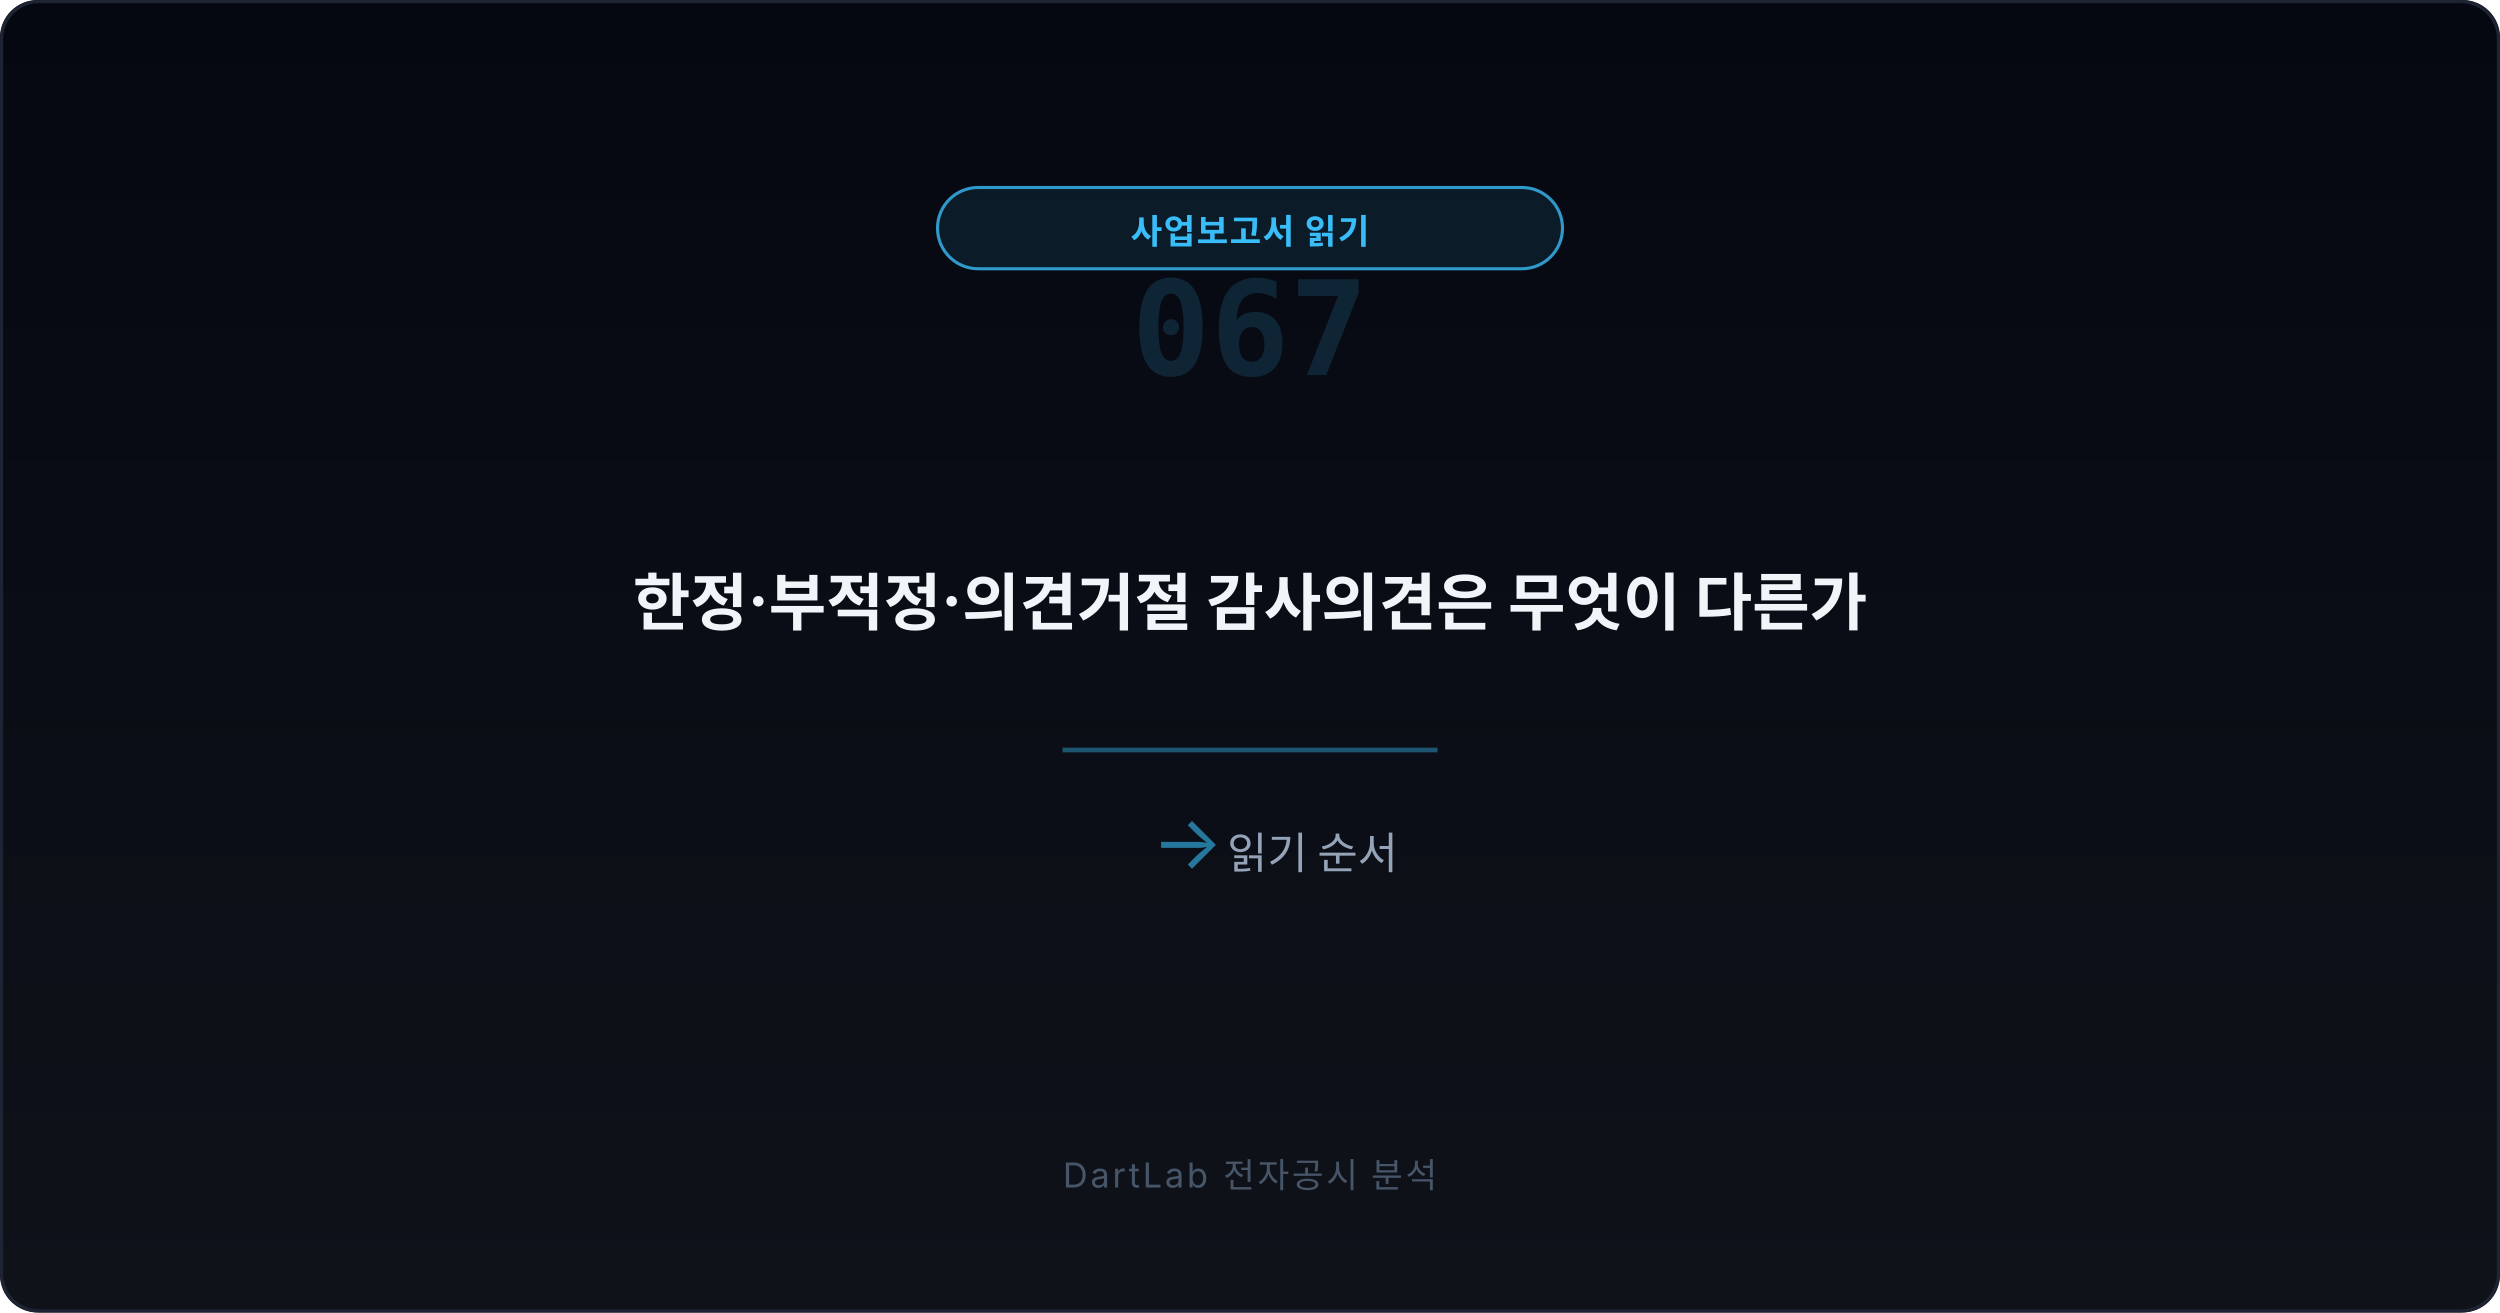
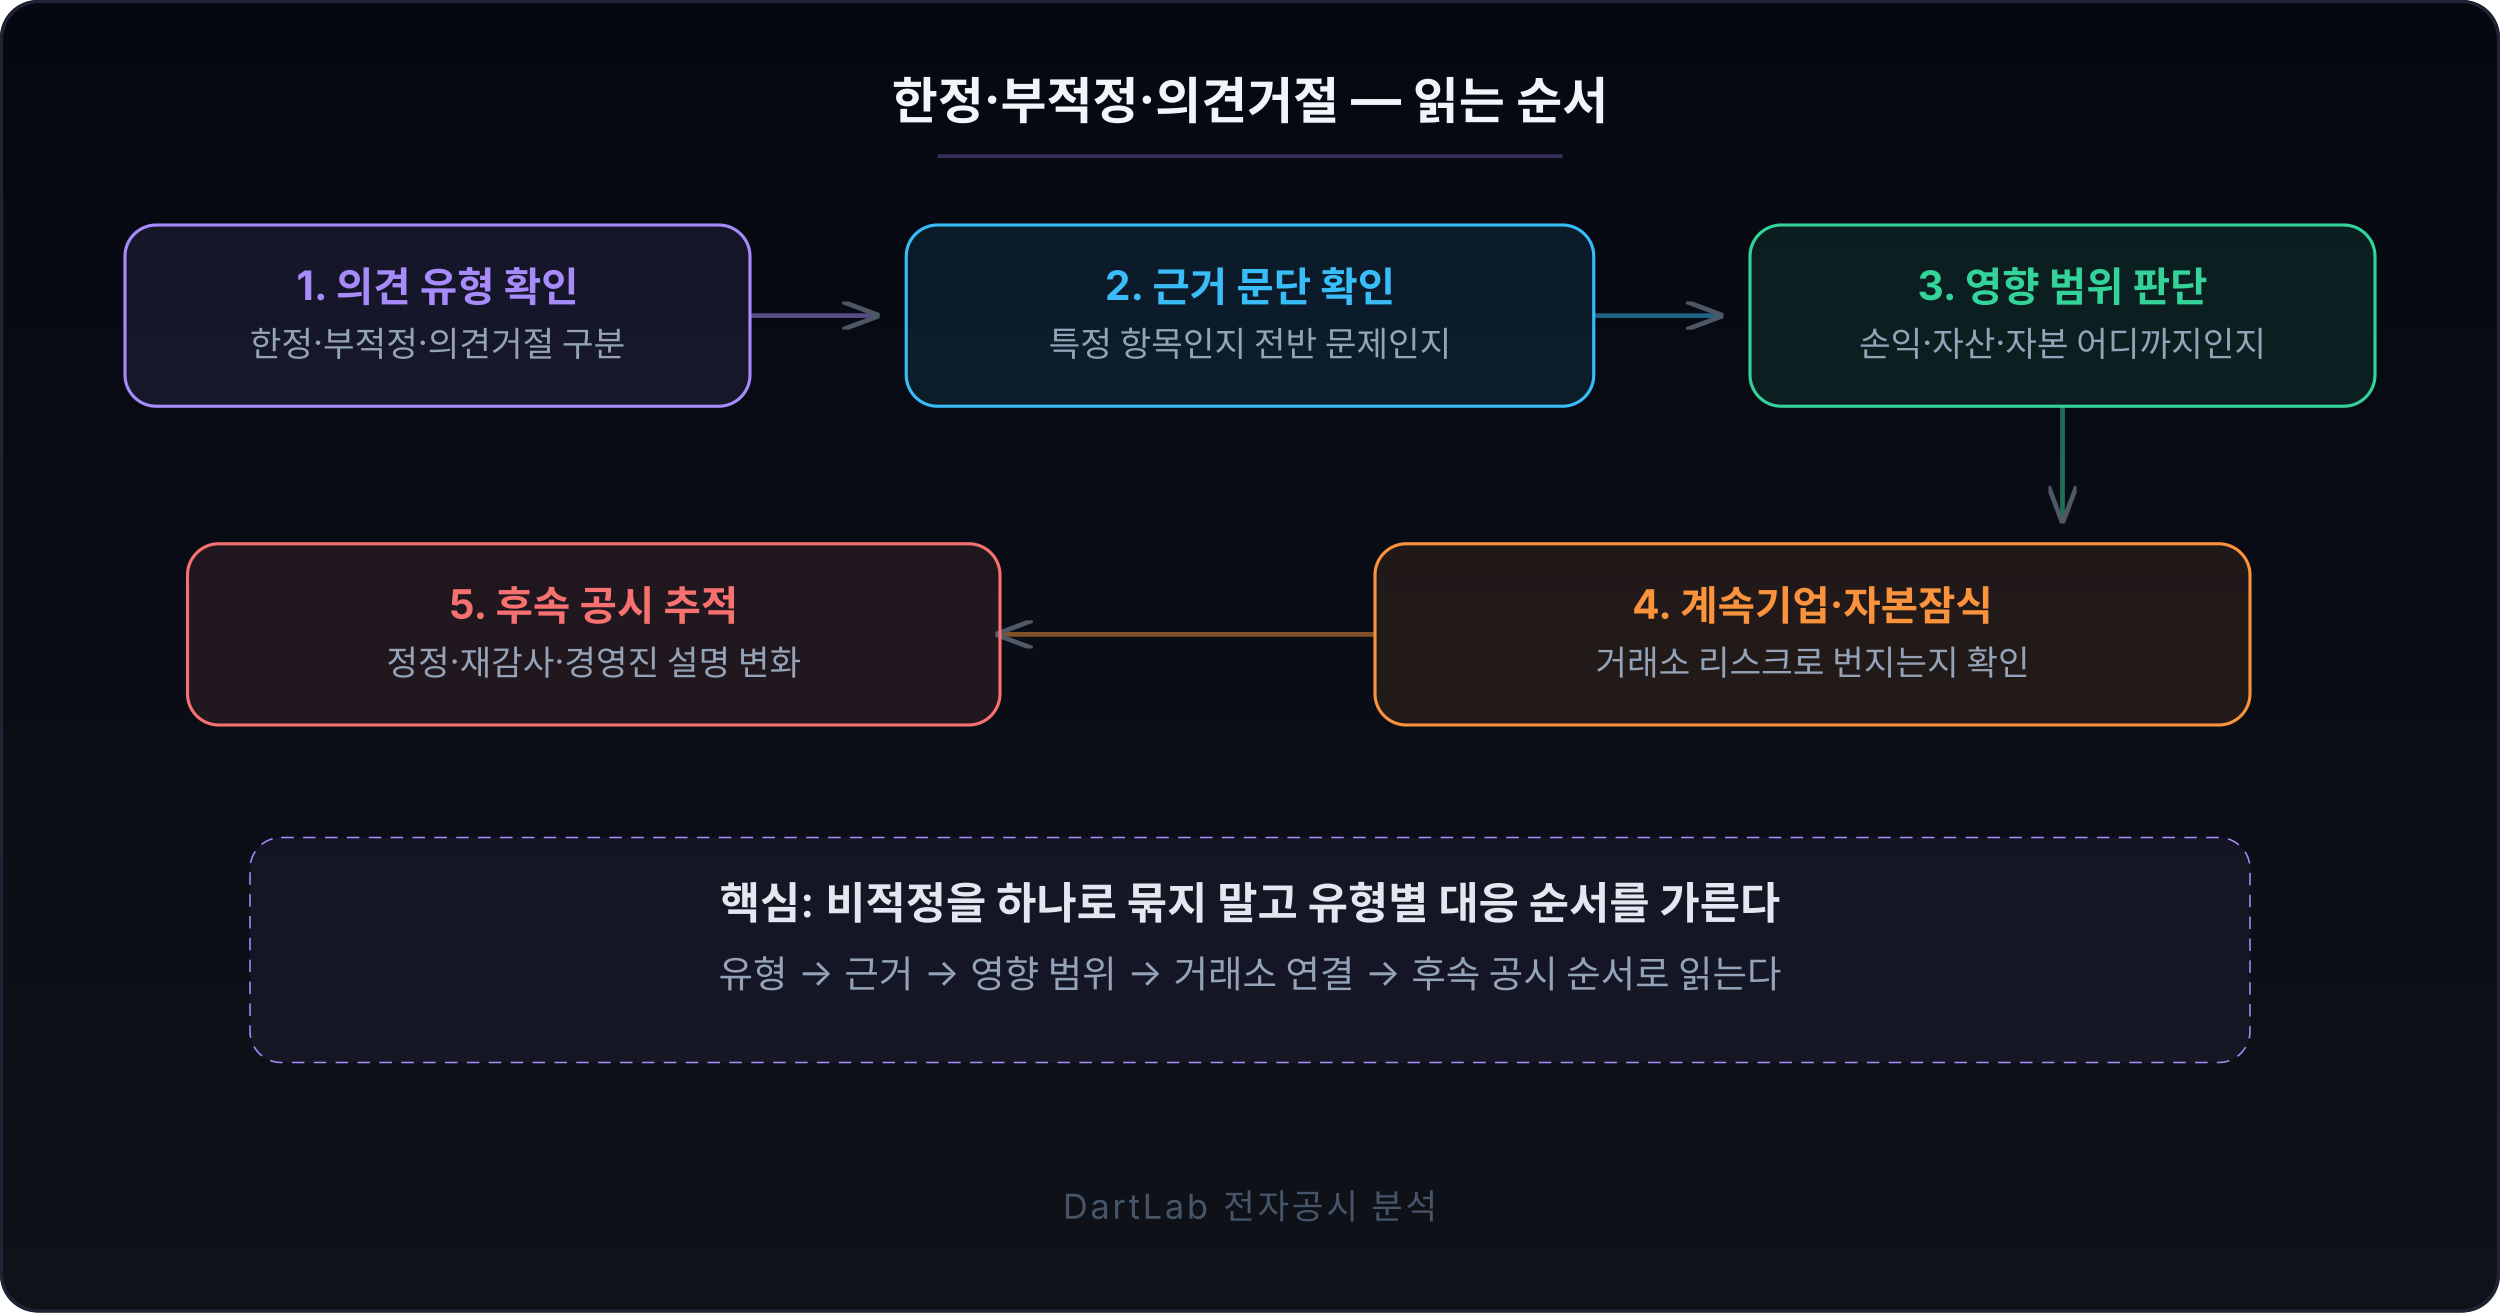
<svg xmlns="http://www.w3.org/2000/svg" viewBox="0 0 800 420" fill="none">
  <defs>
    <linearGradient id="bg" x1="0" y1="0" x2="0" y2="1">
      <stop offset="0%" stop-color="#050811" />
      <stop offset="100%" stop-color="#0f1219" />
    </linearGradient>
+     <marker id="arrow" markerWidth="8" markerHeight="6" refX="7" refY="3" orient="auto">
+       <path d="M0,0 L8,3 L0,6" fill="none" stroke="#94a3b8" stroke-width="1" />
+     </marker>
  </defs>
  <rect width="800" height="420" rx="12" fill="url(#bg)" />
  <rect x="0.5" y="0.5" width="799" height="419" rx="12" stroke="#1e2433" stroke-width="1" fill="none" />
-   <rect x="300" y="60" width="200" height="26" rx="13" fill="rgba(56,189,248,0.12)" stroke="#38bdf8" stroke-width="1" opacity="0.8" />
-   <text x="400" y="78" text-anchor="middle" font-family="Inter, system-ui, sans-serif" font-size="11" font-weight="600" fill="#38bdf8" letter-spacing="0.04em">사업보고서 읽기</text>
-   <text x="400" y="120" text-anchor="middle" font-family="JetBrains Mono, monospace" font-size="42" font-weight="800" fill="#38bdf8" opacity="0.15">067</text>
-   <text x="400" y="200" text-anchor="middle" font-family="Pretendard, Inter, sans-serif" font-size="20" font-weight="700" fill="#f1f5f9">한정·부적정·의견거절 감사의견은 무엇이 다른가</text>
-   <line x1="340" y1="240" x2="460" y2="240" stroke="#38bdf8" stroke-width="1.5" opacity="0.4" />
-   <text x="380" y="278" text-anchor="middle" font-family="Inter, system-ui, sans-serif" font-size="24" fill="#38bdf8" opacity="0.6">→</text>
-   <text x="420" y="278" text-anchor="middle" font-family="Pretendard, Inter, sans-serif" font-size="14" fill="#94a3b8">읽기 순서</text>
-   <text x="400" y="380" text-anchor="middle" font-family="Inter, system-ui, sans-serif" font-size="11" fill="#475569" letter-spacing="0.08em">DartLab 전자공시 분석</text>
+   <text x="400" y="38" text-anchor="middle" font-family="Pretendard, Inter, sans-serif" font-size="16" font-weight="700" fill="#f1f5f9">한정·부적정·의견거절 — 읽는 순서</text>
+   <line x1="300" y1="50" x2="500" y2="50" stroke="#a78bfa" stroke-width="1.2" opacity="0.3" />
+   <rect x="40" y="72" width="200" height="58" rx="10" fill="rgba(167,139,250,0.10)" stroke="#a78bfa" stroke-width="1" />
+   <text x="140" y="96" text-anchor="middle" font-family="Pretendard, Inter, sans-serif" font-size="13" font-weight="700" fill="#a78bfa">1. 의견 유형 확인</text>
+   <text x="140" y="114" text-anchor="middle" font-family="Inter, system-ui, sans-serif" font-size="11" fill="#94a3b8">한정·부적정·의견거절 구분</text>
+   <path d="M240 101 L280 101" stroke="#a78bfa" stroke-width="1.5" opacity="0.5" marker-end="url(#arrow)" />
+   <rect x="290" y="72" width="220" height="58" rx="10" fill="rgba(56,189,248,0.10)" stroke="#38bdf8" stroke-width="1" />
+   <text x="400" y="96" text-anchor="middle" font-family="Pretendard, Inter, sans-serif" font-size="13" font-weight="700" fill="#38bdf8">2. 근거 문단 확인</text>
+   <text x="400" y="114" text-anchor="middle" font-family="Inter, system-ui, sans-serif" font-size="11" fill="#94a3b8">특정 항목인지 전반 문제인지</text>
+   <path d="M510 101 L550 101" stroke="#38bdf8" stroke-width="1.5" opacity="0.5" marker-end="url(#arrow)" />
+   <rect x="560" y="72" width="200" height="58" rx="10" fill="rgba(52,211,153,0.10)" stroke="#34d399" stroke-width="1" />
+   <text x="660" y="96" text-anchor="middle" font-family="Pretendard, Inter, sans-serif" font-size="13" font-weight="700" fill="#34d399">3. 영향 범위 판단</text>
+   <text x="660" y="114" text-anchor="middle" font-family="Inter, system-ui, sans-serif" font-size="11" fill="#94a3b8">손익·자산·자본 어디까지인지</text>
+   <path d="M660 130 L660 166" stroke="#34d399" stroke-width="1.5" opacity="0.5" marker-end="url(#arrow)" />
+   <rect x="440" y="174" width="280" height="58" rx="10" fill="rgba(251,146,60,0.10)" stroke="#fb923c" stroke-width="1" />
+   <text x="580" y="198" text-anchor="middle" font-family="Pretendard, Inter, sans-serif" font-size="13" font-weight="700" fill="#fb923c">4. 계속기업·자본잠식</text>
+   <text x="580" y="216" text-anchor="middle" font-family="Inter, system-ui, sans-serif" font-size="11" fill="#94a3b8">거래소 리스크로 번지는지 확인</text>
+   <path d="M440 203 L320 203" stroke="#fb923c" stroke-width="1.5" opacity="0.5" marker-end="url(#arrow)" />
+   <rect x="60" y="174" width="260" height="58" rx="10" fill="rgba(248,113,113,0.10)" stroke="#f87171" stroke-width="1" />
+   <text x="190" y="198" text-anchor="middle" font-family="Pretendard, Inter, sans-serif" font-size="13" font-weight="700" fill="#f87171">5. 후속 공시 추적</text>
+   <text x="190" y="216" text-anchor="middle" font-family="Inter, system-ui, sans-serif" font-size="11" fill="#94a3b8">정정·재감사·경영진 설명 변화</text>
+   <rect x="80" y="268" width="640" height="72" rx="10" fill="rgba(167,139,250,0.06)" stroke="#a78bfa" stroke-width="0.5" stroke-dasharray="4 3" />
+   <text x="400" y="294" text-anchor="middle" font-family="Pretendard, Inter, sans-serif" font-size="14" font-weight="600" fill="#e2e8f0">핵심: 비적정을 하나로 묶지 말고 유형별 대응 순서를 가른다</text>
+   <text x="400" y="316" text-anchor="middle" font-family="Inter, system-ui, sans-serif" font-size="12" fill="#94a3b8">유형 → 근거 → 영향 범위 → 거래소 연결 → 후속 공시 순서로 읽는다</text>
+   <text x="400" y="390" text-anchor="middle" font-family="Inter, system-ui, sans-serif" font-size="11" fill="#475569" letter-spacing="0.08em">DartLab 전자공시 분석</text>
</svg>
